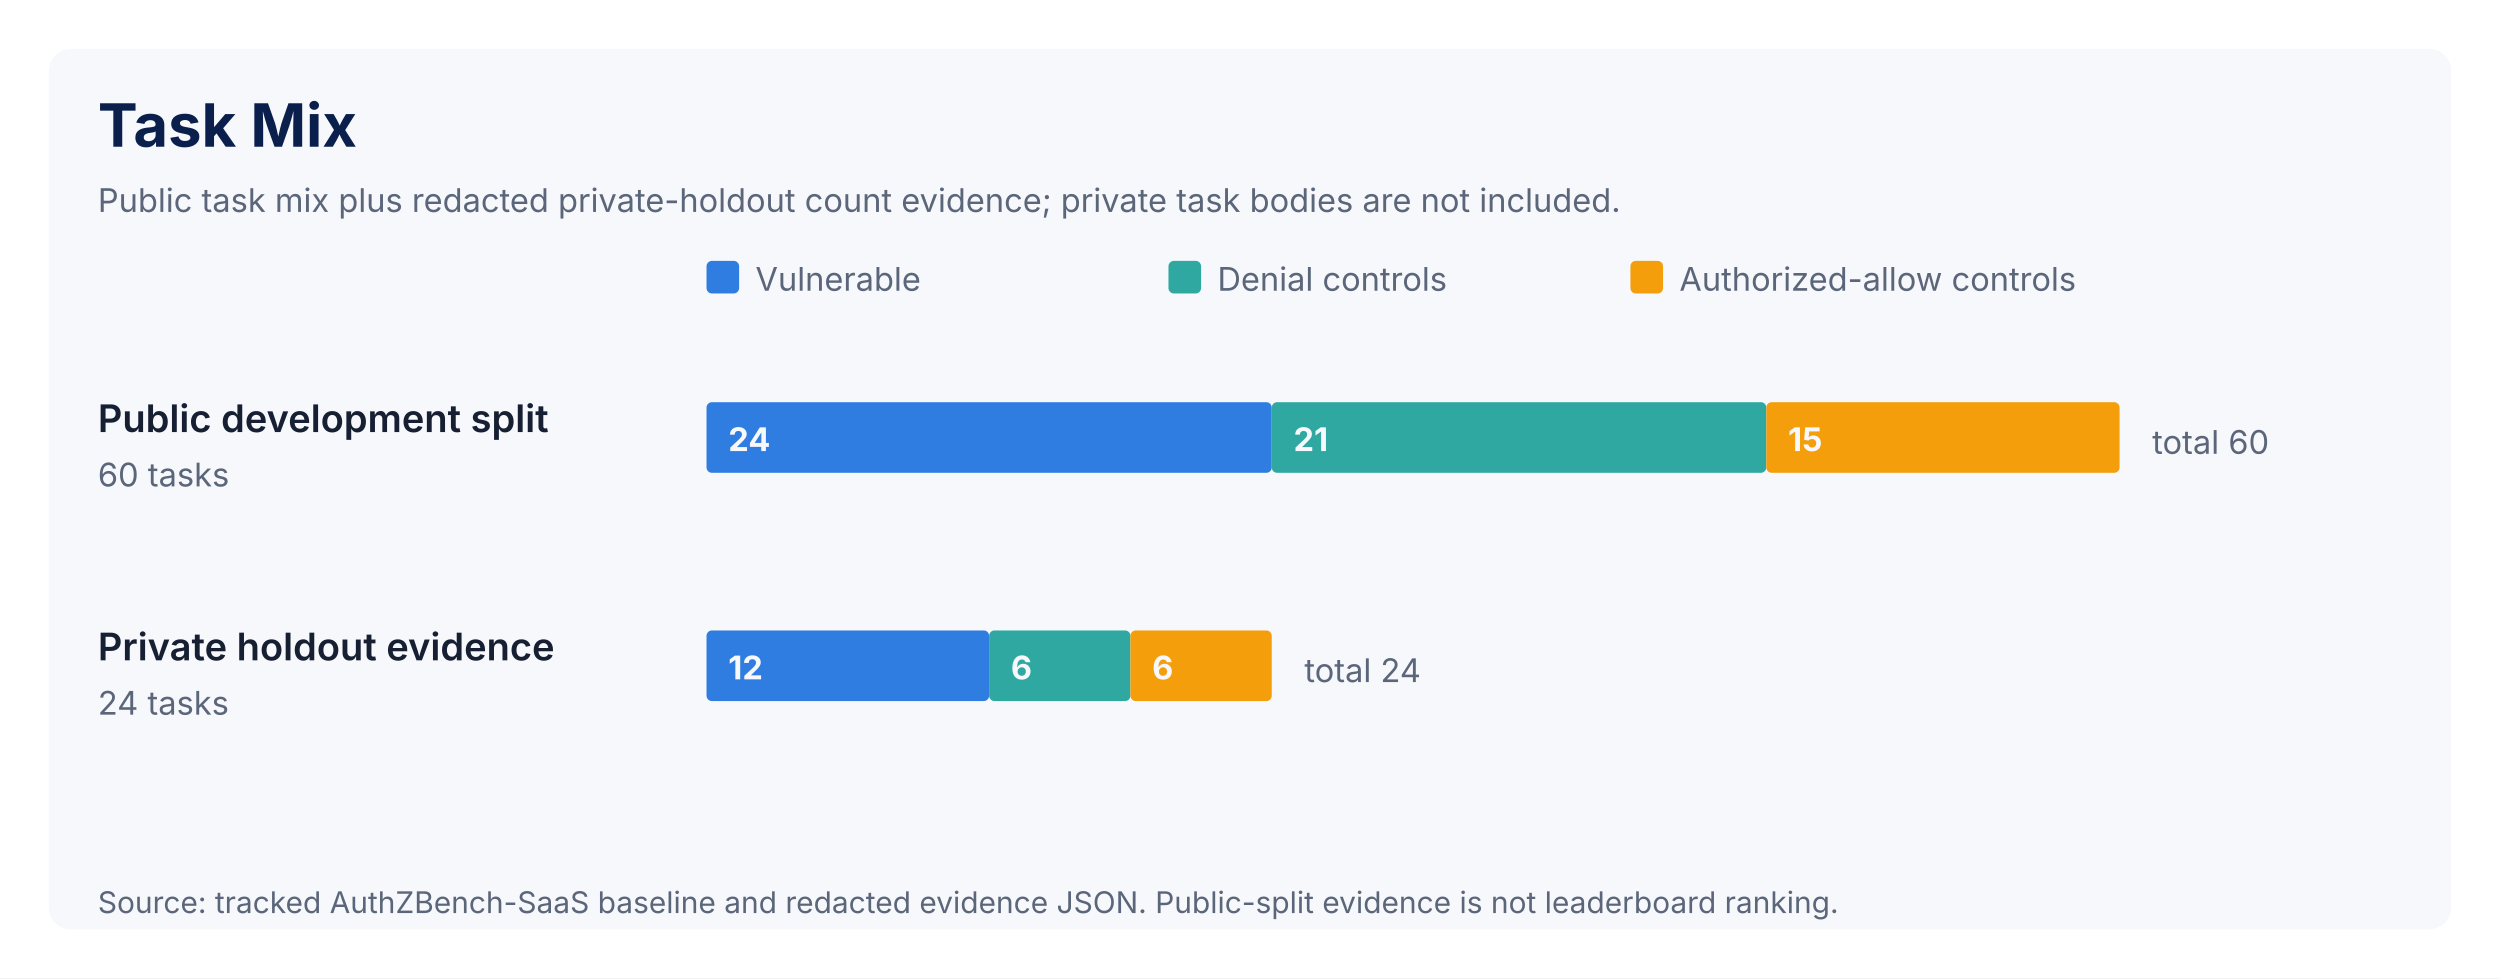
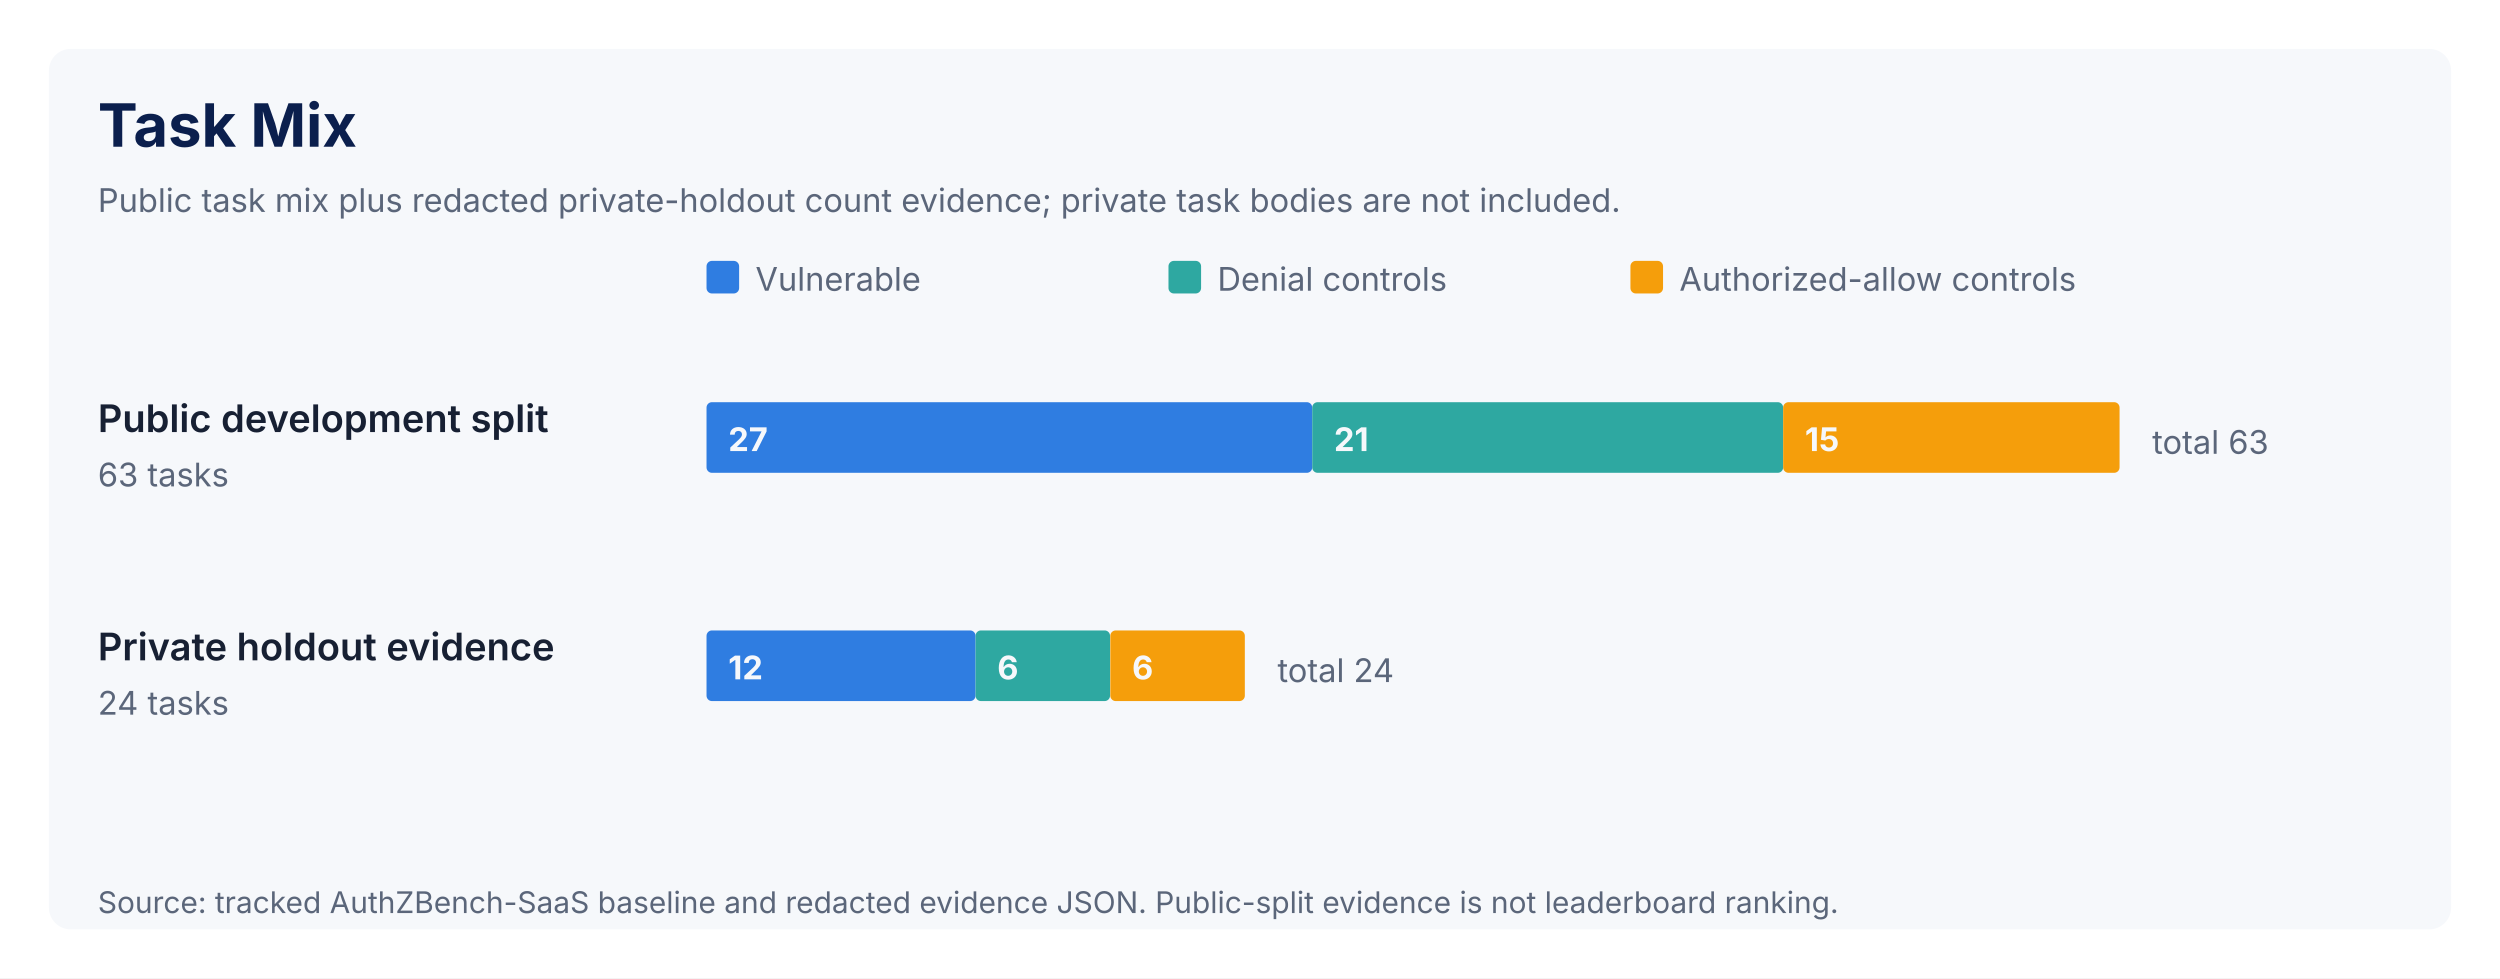
<svg xmlns="http://www.w3.org/2000/svg" width="920" height="360" viewBox="0 0 920 360" role="img" aria-labelledby="title desc">
  <rect x="0.0" y="0.0" width="920.0" height="360.0" rx="0" fill="#ffffff" />
  <rect x="18.0" y="18.0" width="884.0" height="324.0" rx="8" fill="#f6f8fb" />
  <text x="36.0" y="54.0" fill="#0b1f4d" font-family="Inter, Arial, sans-serif" font-size="22" font-weight="700">Task Mix</text>
  <text x="36.0" y="78.0" fill="#5b667a" font-family="Inter, Arial, sans-serif" font-size="12" font-weight="400">Public task mix plus redacted private-holdout count evidence; private task bodies are not included.</text>
  <rect x="260.0" y="96.0" width="12.0" height="12.0" rx="2" fill="#2f7de1" />
  <text x="278.0" y="107.0" fill="#5b667a" font-family="Inter, Arial, sans-serif" font-size="12" font-weight="400">Vulnerable</text>
  <rect x="430.0" y="96.0" width="12.0" height="12.0" rx="2" fill="#2ea8a1" />
  <text x="448.0" y="107.0" fill="#5b667a" font-family="Inter, Arial, sans-serif" font-size="12" font-weight="400">Denial controls</text>
  <rect x="600.0" y="96.0" width="12.0" height="12.0" rx="2" fill="#f59e0b" />
  <text x="618.0" y="107.0" fill="#5b667a" font-family="Inter, Arial, sans-serif" font-size="12" font-weight="400">Authorized-allow controls</text>
  <text x="36.0" y="159.0" fill="#172033" font-family="Inter, Arial, sans-serif" font-size="14" font-weight="600">Public development split</text>
-   <text x="36.0" y="179.0" fill="#5b667a" font-family="Inter, Arial, sans-serif" font-size="12" font-weight="400">60 tasks</text>
-   <rect x="260.0" y="148.0" width="208.0" height="26.0" rx="2" fill="#2f7de1" />
-   <text x="268.0" y="166.0" fill="#f6f8fb" font-family="Inter, Arial, sans-serif" font-size="12" font-weight="700">24</text>
-   <rect x="468.0" y="148.0" width="182.0" height="26.0" rx="2" fill="#2ea8a1" />
-   <text x="476.0" y="166.0" fill="#f6f8fb" font-family="Inter, Arial, sans-serif" font-size="12" font-weight="700">21</text>
-   <rect x="650.0" y="148.0" width="130.0" height="26.0" rx="2" fill="#f59e0b" />
-   <text x="658.0" y="166.0" fill="#f6f8fb" font-family="Inter, Arial, sans-serif" font-size="12" font-weight="700">15</text>
-   <text x="792.0" y="167.0" fill="#5b667a" font-family="Inter, Arial, sans-serif" font-size="12" font-weight="400">total 60</text>
+   <text x="36.0" y="179.0" fill="#5b667a" font-family="Inter, Arial, sans-serif" font-size="12" font-weight="400">63 tasks</text>
+   <rect x="260.0" y="148.0" width="222.9" height="26.0" rx="2" fill="#2f7de1" />
+   <text x="268.0" y="166.0" fill="#f6f8fb" font-family="Inter, Arial, sans-serif" font-size="12" font-weight="700">27</text>
+   <rect x="482.9" y="148.0" width="173.3" height="26.0" rx="2" fill="#2ea8a1" />
+   <text x="490.9" y="166.0" fill="#f6f8fb" font-family="Inter, Arial, sans-serif" font-size="12" font-weight="700">21</text>
+   <rect x="656.2" y="148.0" width="123.8" height="26.0" rx="2" fill="#f59e0b" />
+   <text x="664.2" y="166.0" fill="#f6f8fb" font-family="Inter, Arial, sans-serif" font-size="12" font-weight="700">15</text>
+   <text x="792.0" y="167.0" fill="#5b667a" font-family="Inter, Arial, sans-serif" font-size="12" font-weight="400">total 63</text>
  <text x="36.0" y="243.0" fill="#172033" font-family="Inter, Arial, sans-serif" font-size="14" font-weight="600">Private holdout evidence</text>
  <text x="36.0" y="263.0" fill="#5b667a" font-family="Inter, Arial, sans-serif" font-size="12" font-weight="400">24 tasks</text>
-   <rect x="260.0" y="232.0" width="104.0" height="26.0" rx="2" fill="#2f7de1" />
+   <rect x="260.0" y="232.0" width="99.0" height="26.0" rx="2" fill="#2f7de1" />
  <text x="268.0" y="250.0" fill="#f6f8fb" font-family="Inter, Arial, sans-serif" font-size="12" font-weight="700">12</text>
-   <rect x="364.0" y="232.0" width="52.0" height="26.0" rx="2" fill="#2ea8a1" />
-   <text x="372.0" y="250.0" fill="#f6f8fb" font-family="Inter, Arial, sans-serif" font-size="12" font-weight="700">6</text>
-   <rect x="416.0" y="232.0" width="52.0" height="26.0" rx="2" fill="#f59e0b" />
-   <text x="424.0" y="250.0" fill="#f6f8fb" font-family="Inter, Arial, sans-serif" font-size="12" font-weight="700">6</text>
-   <text x="480.0" y="251.0" fill="#5b667a" font-family="Inter, Arial, sans-serif" font-size="12" font-weight="400">total 24</text>
+   <rect x="359.0" y="232.0" width="49.5" height="26.0" rx="2" fill="#2ea8a1" />
+   <text x="367.0" y="250.0" fill="#f6f8fb" font-family="Inter, Arial, sans-serif" font-size="12" font-weight="700">6</text>
+   <rect x="408.6" y="232.0" width="49.5" height="26.0" rx="2" fill="#f59e0b" />
+   <text x="416.6" y="250.0" fill="#f6f8fb" font-family="Inter, Arial, sans-serif" font-size="12" font-weight="700">6</text>
+   <text x="470.1" y="251.0" fill="#5b667a" font-family="Inter, Arial, sans-serif" font-size="12" font-weight="400">total 24</text>
  <text x="36.0" y="336.0" fill="#5b667a" font-family="Inter, Arial, sans-serif" font-size="11" font-weight="400">Source: tracked AuthZBench-SaaS baseline and redacted evidence JSON. Public-split evidence is not leaderboard ranking.</text>
</svg>
